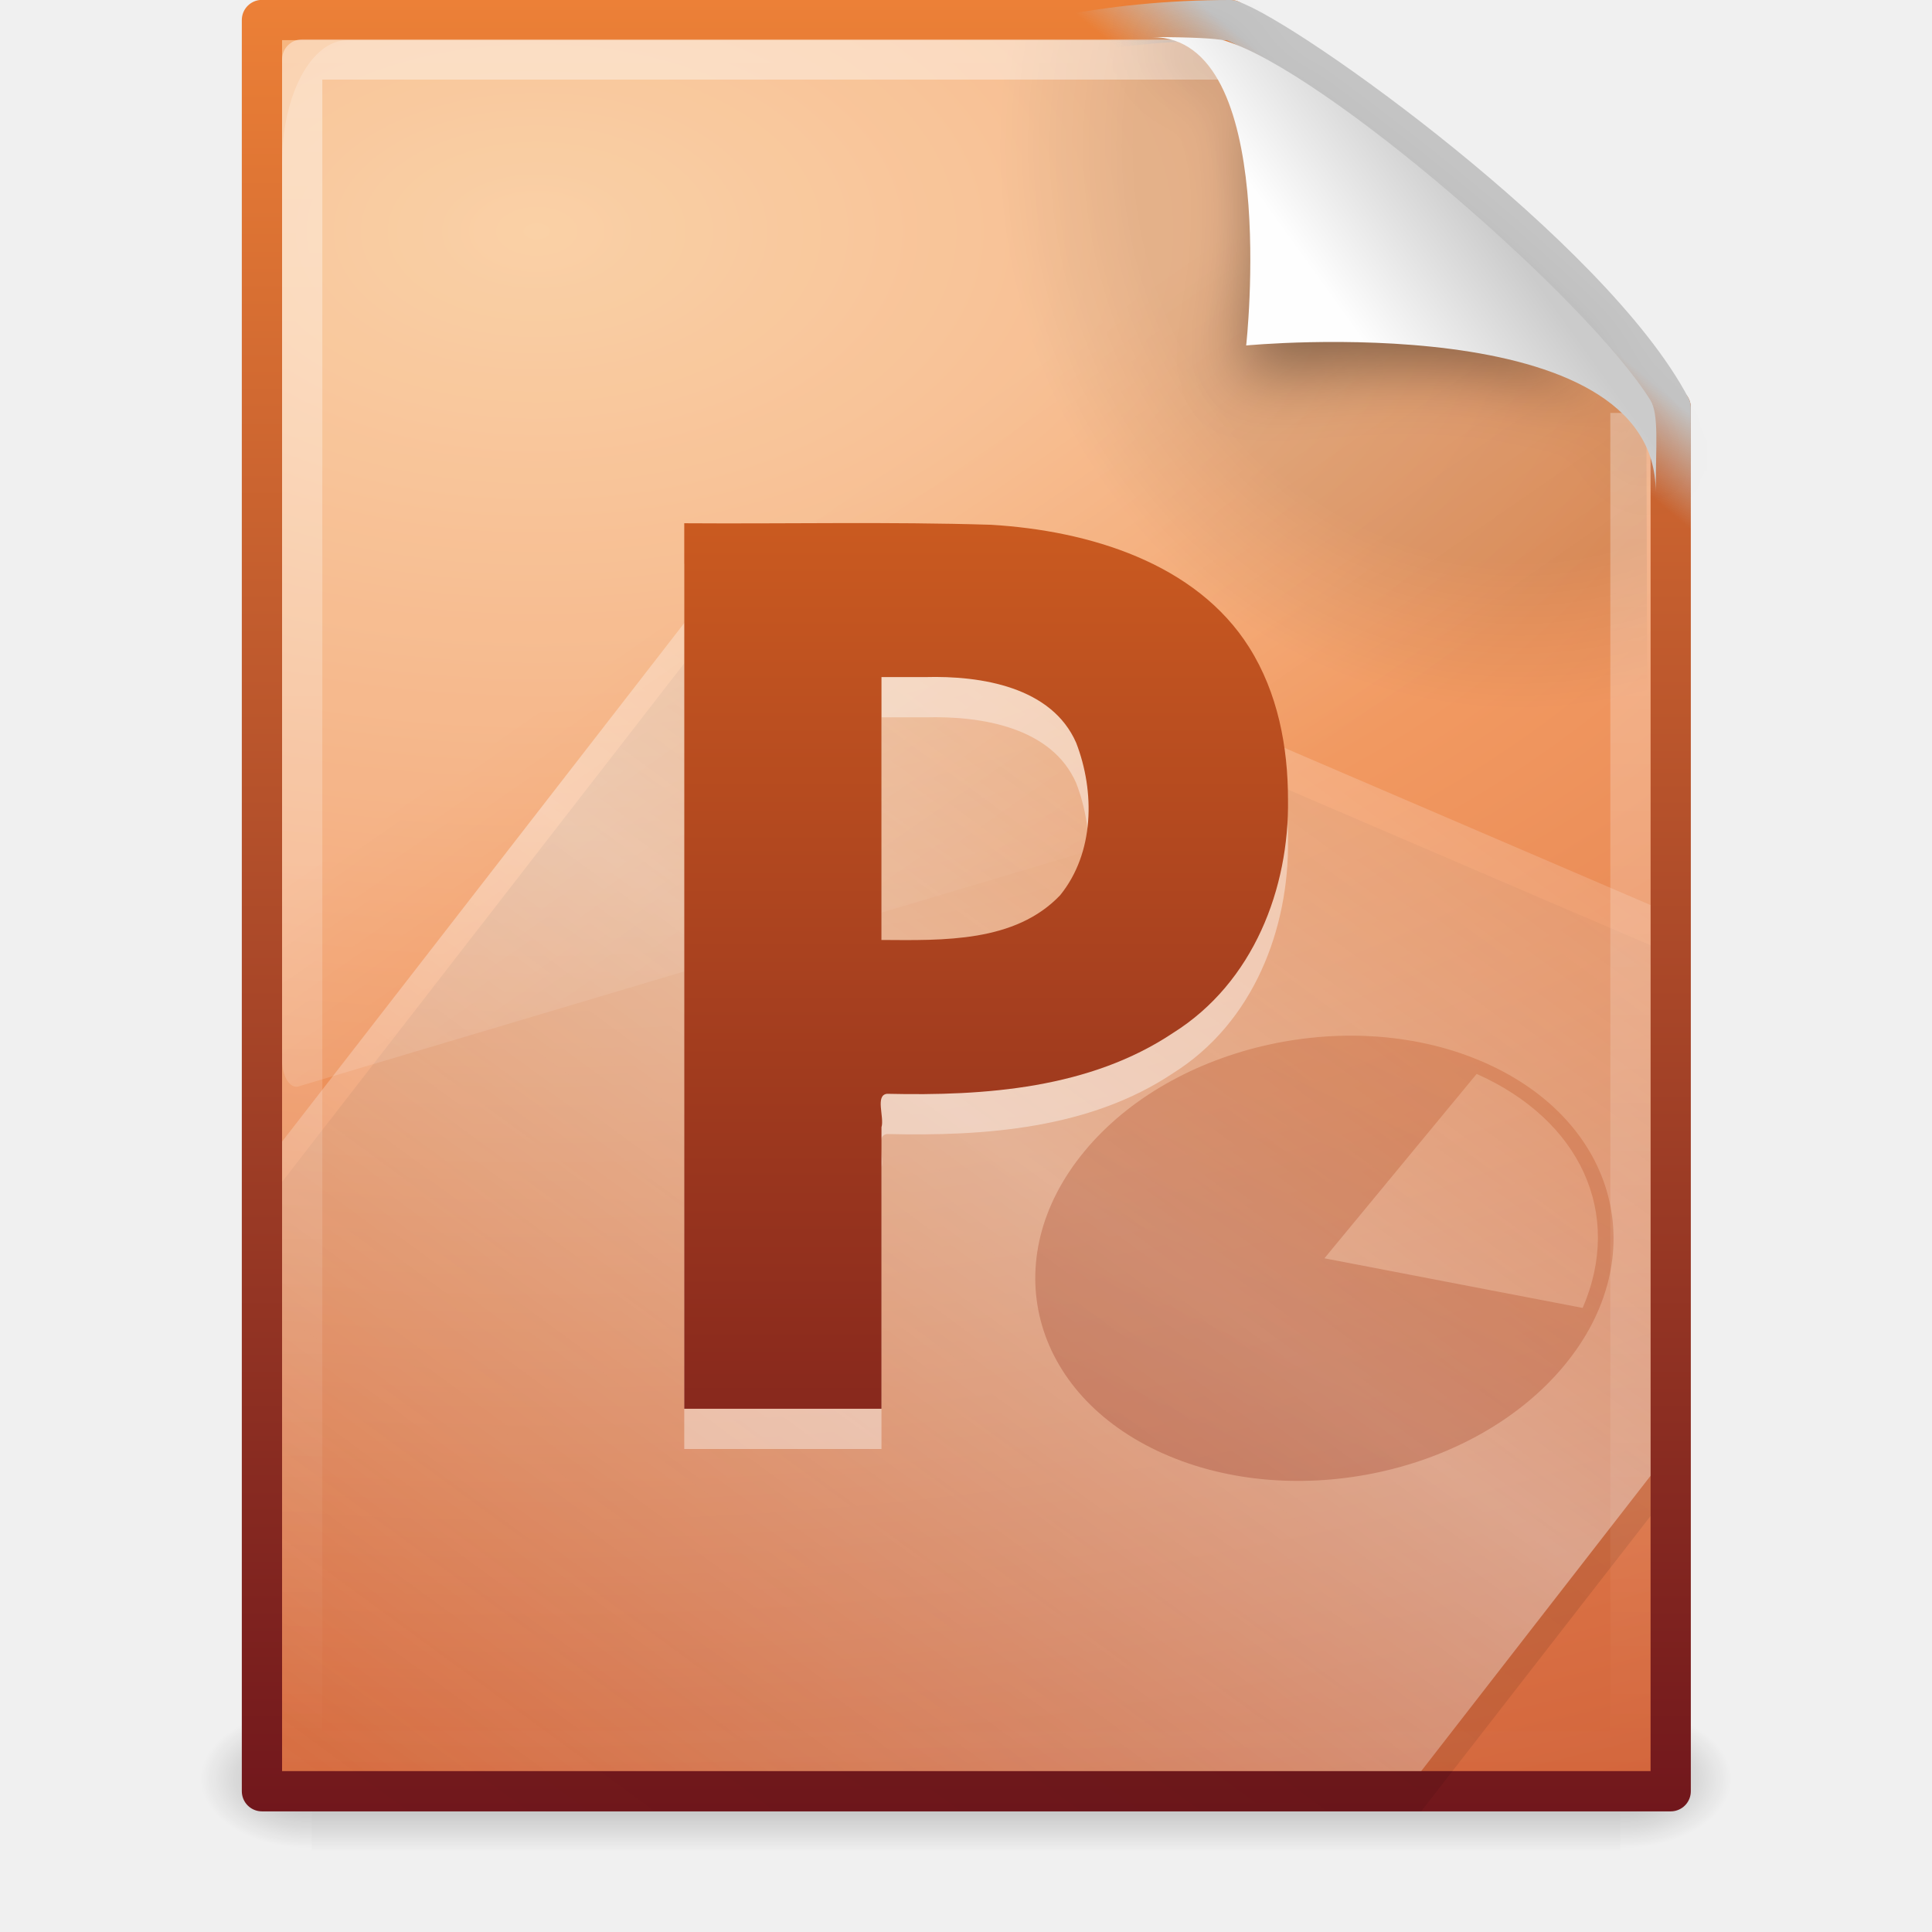
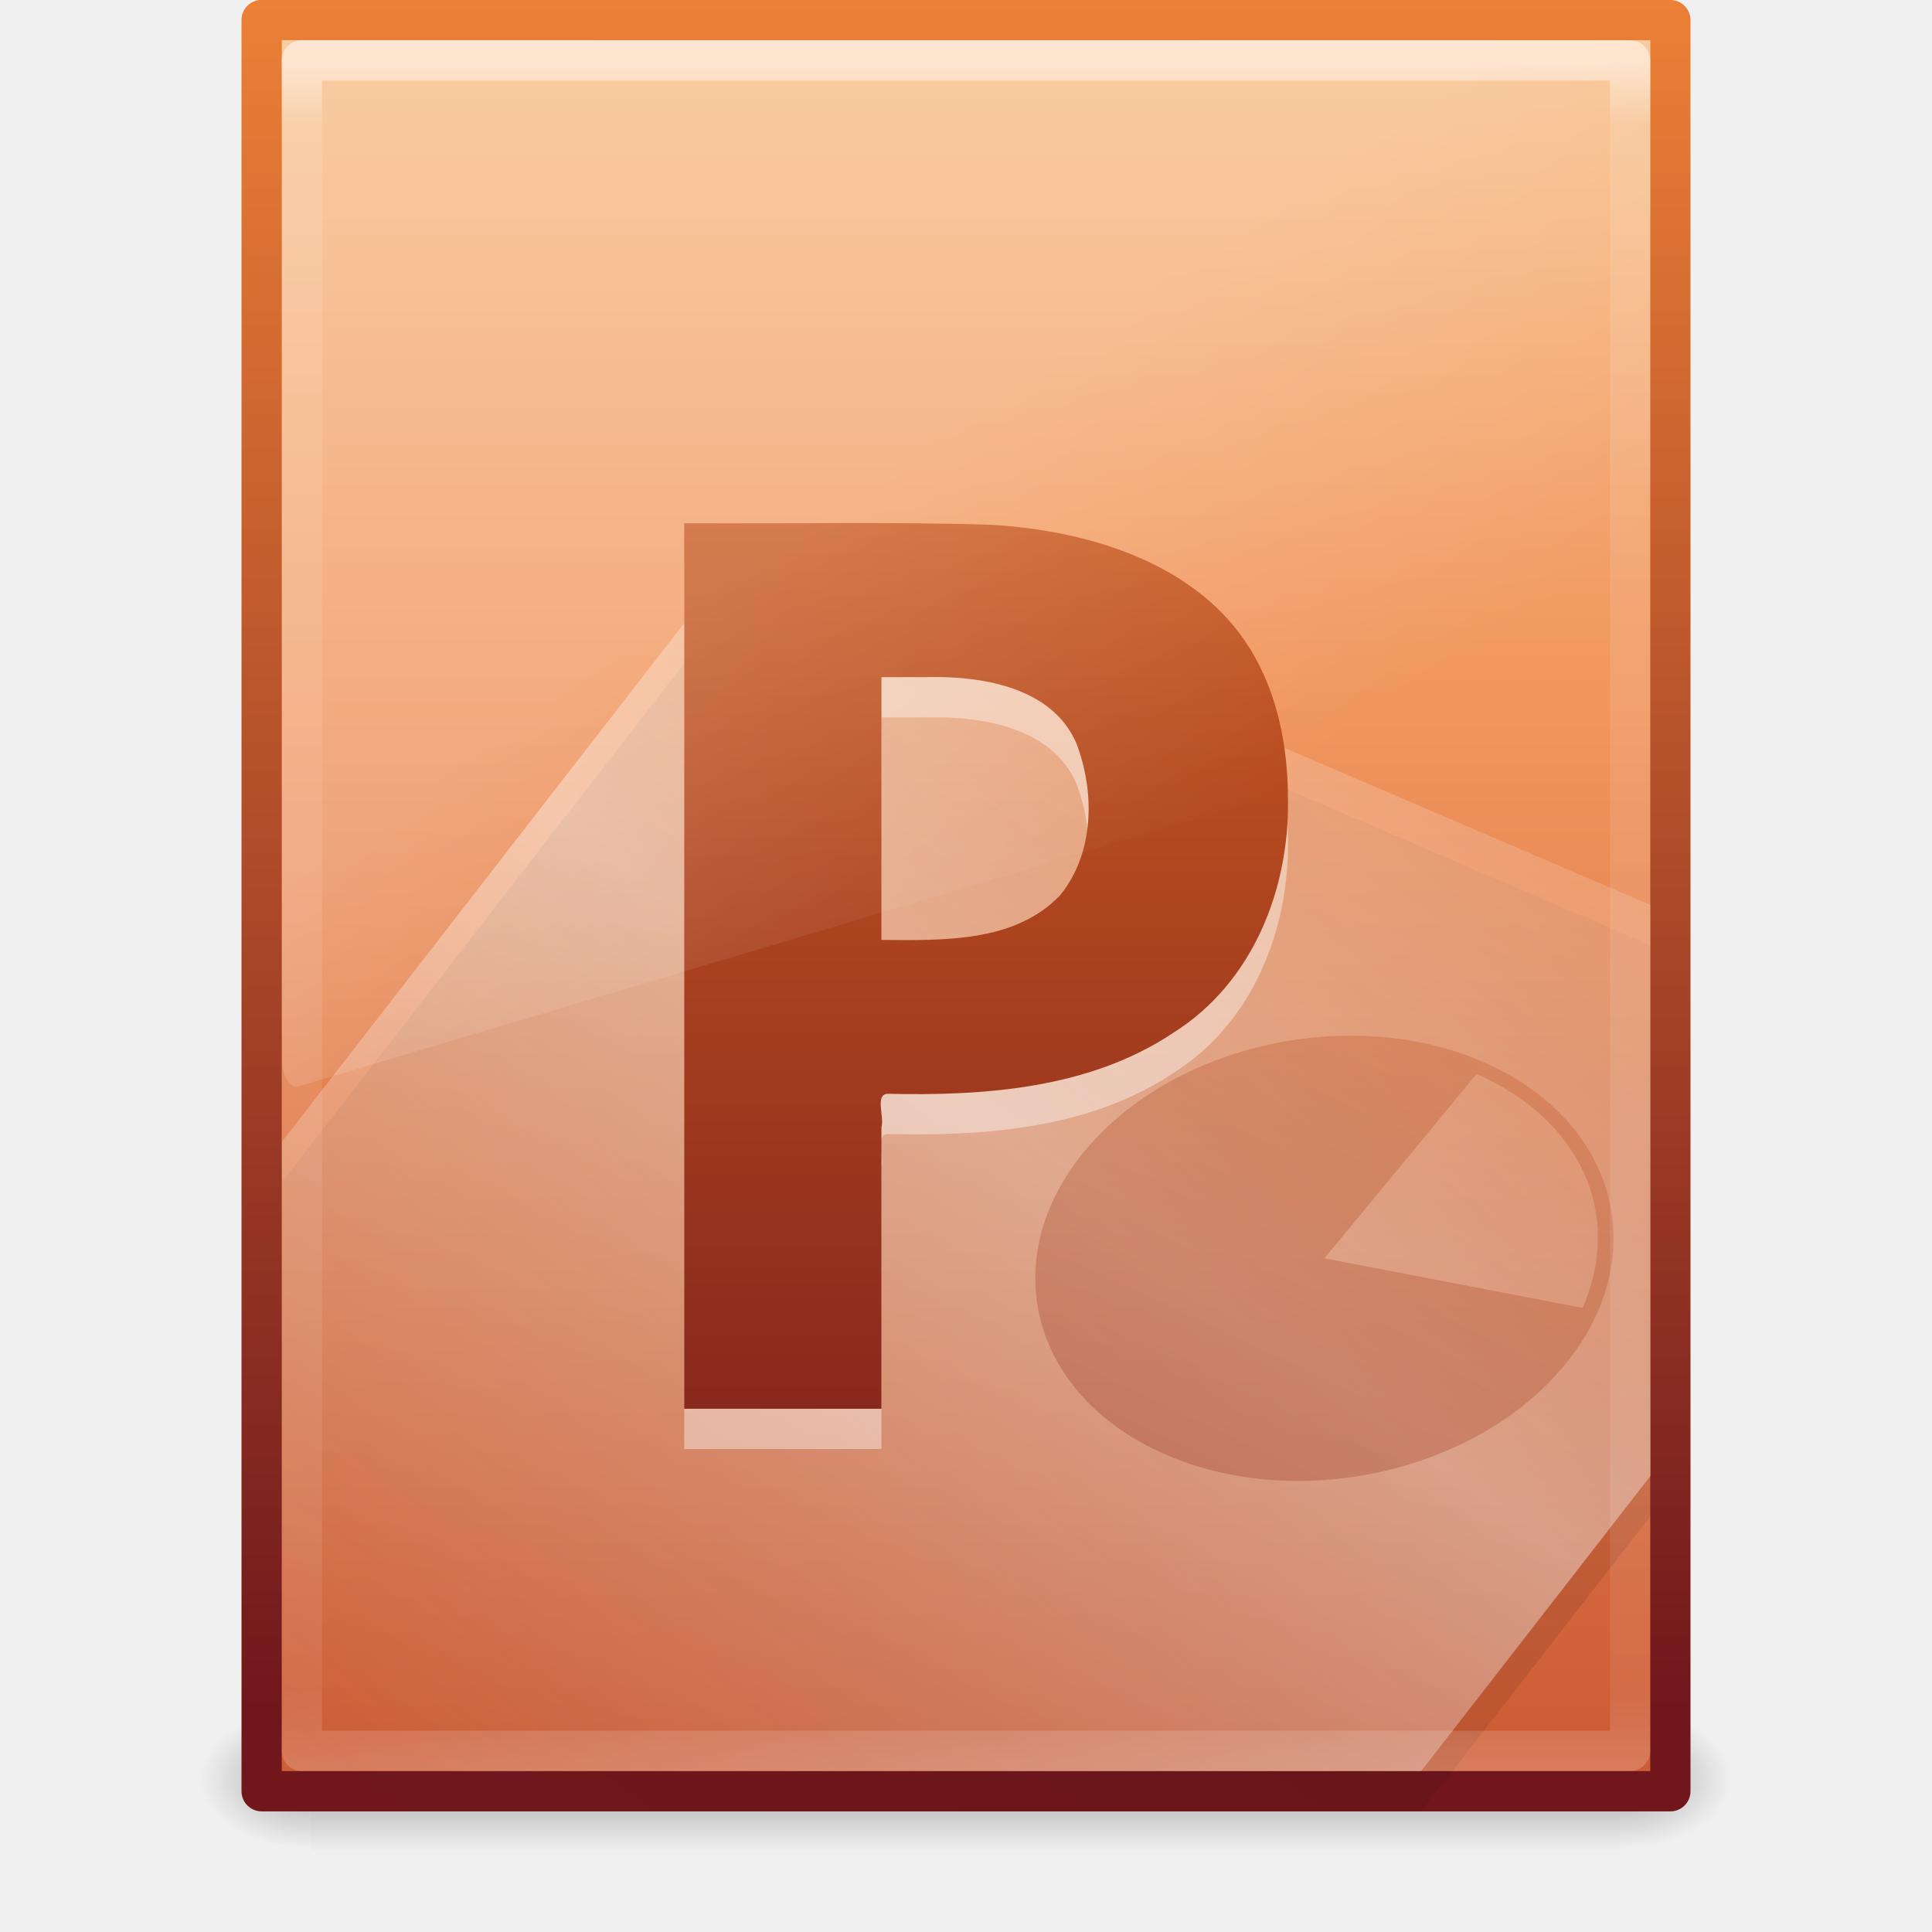
- <svg xmlns="http://www.w3.org/2000/svg" xmlns:xlink="http://www.w3.org/1999/xlink" version="1.0" width="48" height="48" id="svg6001">
-   <defs id="defs6003">
-     <linearGradient id="linearGradient5048-857-456">
-       <stop id="stop5539" style="stop-color:#000000;stop-opacity:0" offset="0" />
-       <stop id="stop5541" style="stop-color:#000000;stop-opacity:1" offset="0.5" />
-       <stop id="stop5543" style="stop-color:#000000;stop-opacity:0" offset="1" />
+ <svg xmlns="http://www.w3.org/2000/svg" xmlns:xlink="http://www.w3.org/1999/xlink" width="48px" height="48px" id="svg4112" version="1.1">
+   <defs id="defs4114">
+     <linearGradient xlink:href="#linearGradient3977" id="linearGradient3988" gradientUnits="userSpaceOnUse" gradientTransform="matrix(0.8918919,0,0,1.135135,2.5946,-4.743232)" x1="24" y1="5.564" x2="24" y2="43" />
+     <linearGradient id="linearGradient3977">
+       <stop offset="0" style="stop-color:#ffffff;stop-opacity:1;" id="stop3979" />
+       <stop id="stop3981" style="stop-color:#ffffff;stop-opacity:0.235;" offset="0.036" />
+       <stop offset="0.951" style="stop-color:#ffffff;stop-opacity:0.157;" id="stop3983" />
+       <stop offset="1" style="stop-color:#ffffff;stop-opacity:0.392;" id="stop3985" />
    </linearGradient>
-     <linearGradient x1="302.857" y1="366.648" x2="302.857" y2="609.505" id="linearGradient2497-590-46" xlink:href="#linearGradient5048-857-456" gradientUnits="userSpaceOnUse" gradientTransform="matrix(6.732488e-2,0,0,1.470022e-2,-0.333137,37.04015)" />
-     <linearGradient id="linearGradient5060-937-318">
-       <stop id="stop5547" style="stop-color:#000000;stop-opacity:1" offset="0" />
-       <stop id="stop5549" style="stop-color:#000000;stop-opacity:0" offset="1" />
+     <linearGradient xlink:href="#linearGradient5344-867" id="linearGradient3322" gradientUnits="userSpaceOnUse" gradientTransform="matrix(1,0,0,0.9561695,-9.9999999e-8,-1.914922)" x1="25.132" y1="0.985" x2="25.132" y2="47.013" />
+     <linearGradient xlink:href="#linearGradient2490-113-580" id="linearGradient3324" gradientUnits="userSpaceOnUse" gradientTransform="matrix(0.8074968,0,0,0.8948322,59.41023,-2.980553)" x1="-51.786" y1="50.786" x2="-51.786" y2="2.906" />
+     <radialGradient xlink:href="#linearGradient5060" id="radialGradient3327" gradientUnits="userSpaceOnUse" gradientTransform="matrix(0.02303995,0,0,0.01470022,26.36088,37.04018)" cx="605.714" cy="486.648" fx="605.714" fy="486.648" r="117.143" />
+     <linearGradient id="linearGradient5060">
+       <stop id="stop5062" style="stop-color:#000000;stop-opacity:1" offset="0" />
+       <stop id="stop5064" style="stop-color:#000000;stop-opacity:0" offset="1" />
    </linearGradient>
-     <radialGradient cx="605.714" cy="486.648" r="117.143" fx="605.714" fy="486.648" id="radialGradient2494-996-856" xlink:href="#linearGradient5060-937-318" gradientUnits="userSpaceOnUse" gradientTransform="matrix(-2.303994e-2,0,0,1.470022e-2,21.63111,37.04018)" />
-     <linearGradient id="linearGradient5060-380-451">
-       <stop id="stop5553" style="stop-color:#000000;stop-opacity:1" offset="0" />
-       <stop id="stop5555" style="stop-color:#000000;stop-opacity:0" offset="1" />
+     <radialGradient xlink:href="#linearGradient5060" id="radialGradient3330" gradientUnits="userSpaceOnUse" gradientTransform="matrix(-0.02303994,0,0,0.01470022,21.62311,37.04018)" cx="605.714" cy="486.648" fx="605.714" fy="486.648" r="117.143" />
+     <linearGradient id="linearGradient5048">
+       <stop id="stop5050" style="stop-color:#000000;stop-opacity:0" offset="0" />
+       <stop id="stop5056" style="stop-color:#000000;stop-opacity:1" offset="0.5" />
+       <stop id="stop5052" style="stop-color:#000000;stop-opacity:0" offset="1" />
    </linearGradient>
-     <radialGradient cx="605.714" cy="486.648" r="117.143" fx="605.714" fy="486.648" id="radialGradient2491-212-138" xlink:href="#linearGradient5060-380-451" gradientUnits="userSpaceOnUse" gradientTransform="matrix(2.303995e-2,0,0,1.470022e-2,26.36888,37.04018)" />
-     <linearGradient id="linearGradient2490-113-580">
-       <stop id="stop5567" style="stop-color:#71171c;stop-opacity:1" offset="0" />
-       <stop id="stop5569" style="stop-color:#ed8137;stop-opacity:1" offset="1" />
+     <linearGradient y2="609.505" x2="302.857" y1="366.648" x1="302.857" gradientTransform="matrix(0.06732488,0,0,0.01470022,-0.3411391,37.04015)" gradientUnits="userSpaceOnUse" id="linearGradient4110" xlink:href="#linearGradient5048" />
+     <linearGradient xlink:href="#linearGradient2490-113-373" id="linearGradient3059" gradientUnits="userSpaceOnUse" gradientTransform="matrix(0.4148526,0,0,0.3211964,2.294112,22.59668)" spreadMethod="reflect" x1="53.4" y1="70.079" x2="106.992" y2="-18.244" />
+     <linearGradient id="linearGradient2490-113-373">
+       <stop id="stop5625" style="stop-color:#71171c;stop-opacity:1" offset="0" />
+       <stop id="stop5627" style="stop-color:#ec7422;stop-opacity:1" offset="1" />
    </linearGradient>
-     <linearGradient x1="-51.786" y1="53.624" x2="-51.786" y2="2.906" id="linearGradient2488-177-10-595-425-950" xlink:href="#linearGradient2490-113-580" gradientUnits="userSpaceOnUse" gradientTransform="matrix(0.8074968,0,0,0.8948322,59.41823,-2.980554)" />
+     <linearGradient xlink:href="#linearGradient2490-113-373" id="linearGradient3062" gradientUnits="userSpaceOnUse" gradientTransform="matrix(1.060856,0,0,1.009966,3.377389,-4.6084465e-7)" x1="24.239" y1="42.236" x2="24.239" y2="1.598" />
+     <linearGradient xlink:href="#linearGradient8265-821-176-38-919-66-249-48-321" id="linearGradient3076" gradientUnits="userSpaceOnUse" gradientTransform="matrix(0.740136,0,0,1.39344,6.244736,-7.317094)" x1="16.626" y1="15.298" x2="20.055" y2="24.628" />
+     <linearGradient id="linearGradient8265-821-176-38-919-66-249-48-321">
+       <stop id="stop5601" style="stop-color:#ffffff;stop-opacity:1" offset="0" />
+       <stop id="stop5603" style="stop-color:#ffffff;stop-opacity:0" offset="1" />
+     </linearGradient>
+     <linearGradient xlink:href="#linearGradient5293-366-550" id="linearGradient3082" gradientUnits="userSpaceOnUse" gradientTransform="matrix(1.187166,0,0,0.9191539,-63.45993,3.920298)" spreadMethod="reflect" x1="75.854" y1="28" x2="91" y2="12" />
+     <linearGradient id="linearGradient5293-366-550">
+       <stop id="stop5579" style="stop-color:#ffffff;stop-opacity:1" offset="0" />
+       <stop id="stop5581" style="stop-color:#ffffff;stop-opacity:0" offset="1" />
+     </linearGradient>
+     <linearGradient xlink:href="#linearGradient4000-159-371" id="linearGradient3085" gradientUnits="userSpaceOnUse" gradientTransform="matrix(1.187166,0,0,0.9191539,-63.58894,5.031409)" spreadMethod="reflect" x1="75.854" y1="28" x2="91" y2="12" />
+     <linearGradient id="linearGradient4000-159-371">
+       <stop id="stop5573" style="stop-color:#000000;stop-opacity:1" offset="0" />
+       <stop id="stop5575" style="stop-color:#000000;stop-opacity:0" offset="1" />
+     </linearGradient>
    <linearGradient id="linearGradient5344-867">
      <stop id="stop5559" style="stop-color:#f9c590;stop-opacity:1" offset="0" />
      <stop id="stop5561" style="stop-color:#f19860;stop-opacity:1" offset="0.397" />
      <stop id="stop5563" style="stop-color:#ce5d36;stop-opacity:1" offset="1" />
    </linearGradient>
-     <radialGradient cx="14.239" cy="11.49" r="18" fx="14.239" fy="11.49" id="radialGradient2486-174-788-856-123-20" xlink:href="#linearGradient5344-867" gradientUnits="userSpaceOnUse" gradientTransform="matrix(0,2.545732,-4.243588,0,62.07724,-30.49213)" />
-     <linearGradient id="linearGradient4000-159-371">
-       <stop id="stop5573" style="stop-color:#000000;stop-opacity:1" offset="0" />
-       <stop id="stop5575" style="stop-color:#000000;stop-opacity:0" offset="1" />
+     <linearGradient id="linearGradient2490-113-580">
+       <stop id="stop5567" style="stop-color:#71171c;stop-opacity:1" offset="0" />
+       <stop id="stop5569" style="stop-color:#ed8137;stop-opacity:1" offset="1" />
    </linearGradient>
-     <linearGradient x1="75.854" y1="28" x2="91" y2="12" id="linearGradient5973" xlink:href="#linearGradient4000-159-371" gradientUnits="userSpaceOnUse" gradientTransform="matrix(1.187166,0,0,0.9191539,-63.58894,5.031409)" spreadMethod="reflect" />
-     <linearGradient id="linearGradient5293-366-550">
-       <stop id="stop5579" style="stop-color:#ffffff;stop-opacity:1" offset="0" />
-       <stop id="stop5581" style="stop-color:#ffffff;stop-opacity:0" offset="1" />
-     </linearGradient>
-     <linearGradient x1="75.854" y1="28" x2="91" y2="12" id="linearGradient5970" xlink:href="#linearGradient5293-366-550" gradientUnits="userSpaceOnUse" gradientTransform="matrix(1.187166,0,0,0.9191539,-63.45993,3.920298)" spreadMethod="reflect" />
-     <radialGradient cx="102" cy="112.305" r="139.559" id="XMLID_8_-442-238" gradientUnits="userSpaceOnUse">
-       <stop id="stop5591" style="stop-color:#000000;stop-opacity:1" offset="0" />
-       <stop id="stop5593" style="stop-color:#000000;stop-opacity:1" offset="0.189" />
-       <stop id="stop5595" style="stop-color:#000000;stop-opacity:0" offset="0.257" />
-       <stop id="stop5597" style="stop-color:#000000;stop-opacity:0" offset="1" />
-     </radialGradient>
-     <radialGradient cx="102" cy="112.305" r="139.559" id="radialGradient2479-469-408" xlink:href="#XMLID_8_-442-238" gradientUnits="userSpaceOnUse" gradientTransform="matrix(0.3617022,0,0,-0.3907784,0.859065,47.517)" />
-     <linearGradient id="linearGradient8265-821-176-38-919-66-249-48-321">
-       <stop id="stop5601" style="stop-color:#ffffff;stop-opacity:1" offset="0" />
-       <stop id="stop5603" style="stop-color:#ffffff;stop-opacity:0" offset="1" />
-     </linearGradient>
-     <linearGradient x1="16.626" y1="15.298" x2="20.055" y2="24.628" id="linearGradient2476-486-977" xlink:href="#linearGradient8265-821-176-38-919-66-249-48-321" gradientUnits="userSpaceOnUse" gradientTransform="matrix(0.740136,0,0,1.39344,6.244736,-7.317093)" />
-     <linearGradient id="linearGradient3211-221-812">
-       <stop id="stop5607" style="stop-color:#ffffff;stop-opacity:1" offset="0" />
-       <stop id="stop5609" style="stop-color:#ffffff;stop-opacity:0" offset="1" />
-     </linearGradient>
-     <linearGradient x1="24" y1="2" x2="24" y2="46.017" id="linearGradient2473-829-496" xlink:href="#linearGradient3211-221-812" gradientUnits="userSpaceOnUse" gradientTransform="matrix(1,0,0,0.9777778,8.002e-3,-0.9666696)" />
-     <linearGradient id="linearGradient4267-670-723">
-       <stop id="stop5613" style="stop-color:#c4c4c4;stop-opacity:1" offset="0" />
-       <stop id="stop5615" style="stop-color:#c4c4c4;stop-opacity:0" offset="1" />
-     </linearGradient>
-     <linearGradient x1="35.517" y1="4.858" x2="34.103" y2="6.544" id="linearGradient2470-365-758" xlink:href="#linearGradient4267-670-723" gradientUnits="userSpaceOnUse" gradientTransform="translate(8.002e-3,0)" />
-     <filter x="-0.148" y="-0.164" width="1.297" height="1.329" color-interpolation-filters="sRGB" id="filter3212">
-       <feGaussianBlur stdDeviation="0.774" id="feGaussianBlur3214" />
-     </filter>
-     <linearGradient id="linearGradient8589-929-862">
-       <stop id="stop5619" style="stop-color:#fefefe;stop-opacity:1" offset="0" />
-       <stop id="stop5621" style="stop-color:#cbcbcb;stop-opacity:1" offset="1" />
-     </linearGradient>
-     <linearGradient x1="32.892" y1="8.059" x2="36.358" y2="5.457" id="linearGradient2466-897-833" xlink:href="#linearGradient8589-929-862" gradientUnits="userSpaceOnUse" gradientTransform="matrix(0.9976985,0,0,1.040687,0.171805,-1.105794)" />
-     <linearGradient x1="24.239" y1="42.236" x2="24.239" y2="1.598" id="linearGradient2502-750-245-467-805-672" xlink:href="#linearGradient2490-113-373" gradientUnits="userSpaceOnUse" gradientTransform="matrix(1.060856,0,0,1.009966,3.377389,0)" />
-     <linearGradient id="linearGradient2490-113-373">
-       <stop id="stop5625" style="stop-color:#71171c;stop-opacity:1" offset="0" />
-       <stop id="stop5627" style="stop-color:#ec7422;stop-opacity:1" offset="1" />
-     </linearGradient>
-     <linearGradient x1="53.4" y1="70.079" x2="106.992" y2="-18.244" id="linearGradient5999" xlink:href="#linearGradient2490-113-373" gradientUnits="userSpaceOnUse" gradientTransform="matrix(0.4148526,0,0,0.3211964,2.294112,22.59668)" spreadMethod="reflect" />
  </defs>
  <g id="layer1">
-     <rect width="32.508" height="3.57" x="7.746" y="42.43" id="rect3869" style="opacity:0.3;fill:url(#linearGradient2497-590-46);fill-opacity:1;fill-rule:nonzero;stroke:none;stroke-width:1;marker:none;visibility:visible;display:inline;overflow:visible" />
-     <path d="M 7.746,42.43 C 7.746,42.43 7.746,46 7.746,46 C 6.559,46.007 4.877,45.2 4.877,44.215 C 4.877,43.229 6.202,42.43 7.746,42.43 L 7.746,42.43 z" id="path3871" style="opacity:0.3;fill:url(#radialGradient2494-996-856);fill-opacity:1;fill-rule:nonzero;stroke:none;stroke-width:1;marker:none;visibility:visible;display:inline;overflow:visible" />
-     <path d="M 40.254,42.43 C 40.254,42.43 40.254,46 40.254,46 C 41.441,46.007 43.123,45.2 43.123,44.215 C 43.123,43.229 41.798,42.43 40.254,42.43 z" id="path3873" style="opacity:0.3;fill:url(#radialGradient2491-212-138);fill-opacity:1;fill-rule:nonzero;stroke:none;stroke-width:1;marker:none;visibility:visible;display:inline;overflow:visible" />
-     <path d="M 6.508,0.497 C 14.528,0.497 22.549,0.497 30.569,0.497 C 31.094,2.457 36.702,7.349 41.508,10.124 C 41.508,21.583 41.508,33.043 41.508,44.503 C 29.841,44.503 18.175,44.503 6.508,44.503 C 6.508,29.834 6.508,15.166 6.508,0.497 L 6.508,0.497 z" id="path3875" style="fill:url(#radialGradient2486-174-788-856-123-20);fill-opacity:1;stroke:url(#linearGradient2488-177-10-595-425-950);stroke-width:1;stroke-linecap:butt;stroke-linejoin:round;stroke-miterlimit:4;stroke-dasharray:none;stroke-dashoffset:0;stroke-opacity:1;display:inline" />
-     <path d="M 18.921,14.003 C 14.949,19.121 10.98,24.245 7.008,29.363 C 7.008,34.574 7.008,39.792 7.008,45.003 C 16.442,45.003 25.875,45.003 35.309,45.003 C 37.919,41.639 38.321,41.127 41.008,37.665 C 41.008,32.939 41.008,28.231 41.008,23.486 C 33.213,20.138 23.983,16.177 18.921,14.003 z" id="path3743" style="opacity:0.1;fill:url(#linearGradient5973);fill-opacity:1;fill-rule:nonzero;stroke:none;stroke-width:0.912;stroke-linecap:butt;stroke-linejoin:miter;marker:none;marker-start:none;marker-mid:none;marker-end:none;stroke-miterlimit:4;stroke-dasharray:none;stroke-dashoffset:0;stroke-opacity:1;visibility:visible;display:inline;overflow:visible;enable-background:accumulate" />
-     <path d="M 18.921,13.003 C 14.949,18.121 10.98,23.245 7.008,28.363 C 7.008,33.574 7.008,38.792 7.008,44.003 C 16.442,44.003 25.875,44.003 35.309,44.003 C 37.919,40.639 38.321,40.127 41.008,36.665 C 41.008,31.939 41.008,27.231 41.008,22.486 C 33.213,19.138 23.983,15.177 18.921,13.003 z" id="path3697" style="opacity:0.4;fill:url(#linearGradient5970);fill-opacity:1;fill-rule:nonzero;stroke:none;stroke-width:0.912;stroke-linecap:butt;stroke-linejoin:miter;marker:none;marker-start:none;marker-mid:none;marker-end:none;stroke-miterlimit:4;stroke-dasharray:none;stroke-dashoffset:0;stroke-opacity:1;visibility:visible;display:inline;overflow:visible;enable-background:accumulate" />
-     <path d="M 7.37,44 C 7.17,44 7.008,43.825 7.008,43.609 L 7.008,1.405 C 7.008,1.189 7.17,1.014 7.37,1.014 C 14.853,1.122 23.145,0.853 30.619,1.041 L 40.902,9.907 L 41.008,43.609 C 41.008,43.825 40.846,44 40.646,44 L 7.37,44 z" id="path3877" style="opacity:0.1;fill:url(#radialGradient2479-469-408);fill-opacity:1" />
-     <path d="M 8.627,1 C 7.733,1 7.008,2.364 7.008,4.048 L 7.008,26.343 C 7.01,26.531 7.054,26.708 7.128,26.832 C 7.203,26.956 7.302,27.016 7.401,26.996 L 40.707,17.068 C 40.879,17.017 41.006,16.741 41.008,16.415 L 41.008,10.415 C 41.008,10.415 30.174,1 30.174,1 L 8.627,1 z" id="path3879" style="opacity:0.2;fill:url(#linearGradient2476-486-977);fill-opacity:1;fill-rule:evenodd;stroke:none;stroke-width:1.002;stroke-linecap:round;stroke-linejoin:round;stroke-miterlimit:4;stroke-dasharray:none;stroke-dashoffset:0;stroke-opacity:1" />
-     <path d="M 40.508,10.259 C 40.508,21.208 40.508,32.573 40.508,43.522 C 29.508,43.522 18.508,43.522 7.508,43.522 C 7.508,29.507 7.508,15.493 7.508,1.478 C 15.07,1.478 22.812,1.478 30.374,1.478" id="path3881" style="opacity:0.4;fill:none;stroke:url(#linearGradient2473-829-496);stroke-width:1;stroke-linecap:butt;stroke-linejoin:round;stroke-miterlimit:4;stroke-dasharray:none;stroke-dashoffset:0;stroke-opacity:1;display:inline" />
-     <path d="M 30.569,0.5 C 31.976,0.975 39.534,6.379 41.508,10.124 C 41.508,21.583 41.508,10.949 41.508,22.409 C 1.062,38.138 6.272,0.5 30.569,0.5 z" id="path3883" style="fill:none;stroke:url(#linearGradient2470-365-758);stroke-width:1;stroke-linecap:butt;stroke-linejoin:round;stroke-miterlimit:4;stroke-dasharray:none;stroke-dashoffset:0;stroke-opacity:1;display:inline" />
-     <path d="M 28.625,0.921 C 32.908,0.921 30.779,9.404 30.779,9.404 C 30.779,9.404 41.136,7.602 41.136,12.223 C 41.136,9.613 29.834,1.495 28.625,0.921 L 28.625,0.921 z" id="path3885" style="opacity:0.4;fill:#000000;fill-opacity:1;fill-rule:evenodd;stroke:none;display:inline;filter:url(#filter3212)" />
-     <path d="M 28.625,0.921 C 31.812,0.921 30.961,8.583 30.961,8.583 C 30.961,8.583 41.136,7.602 41.136,12.223 C 41.136,11.097 41.222,10.291 41.002,9.94 C 39.424,7.415 32.889,1.751 30.427,1.009 C 30.243,0.953 29.552,0.921 28.625,0.921 z" id="path3887" style="fill:url(#linearGradient2466-897-833);fill-opacity:1;fill-rule:evenodd;stroke:none;display:inline" />
-     <path d="M 21.9,24.353 C 23.436,24.363 25.217,24.418 26.338,23.243 C 27.195,22.187 27.205,20.664 26.737,19.454 C 26.131,18.071 24.39,17.783 22.985,17.822 C 22.623,17.822 22.262,17.822 21.9,17.822 C 21.9,19.999 21.9,22.176 21.9,24.353 z M 32,20.862 C 32.032,23.067 31.145,25.408 29.146,26.662 C 27.081,28.042 24.484,28.232 22.04,28.175 C 21.735,28.207 21.977,28.759 21.9,29.006 C 21.9,31.338 21.9,33.669 21.9,36 C 20.267,36 18.633,36 17,36 C 17,28.667 17,21.333 17,14 C 19.541,14.018 22.083,13.959 24.622,14.038 C 27.055,14.182 29.718,14.989 31.037,17.086 C 31.748,18.216 32,19.559 32,20.862 L 32,20.862 z" id="text4083" style="font-size:31.585px;font-style:normal;font-variant:normal;font-weight:bold;font-stretch:normal;opacity:0.4;fill:#ffffff;fill-opacity:1;stroke:none;stroke-width:1px;stroke-linecap:butt;stroke-linejoin:miter;stroke-opacity:1;font-family:Droid Sans;-inkscape-font-specification:Droid Sans Bold" />
-     <path d="M 21.9,23.353 C 23.436,23.363 25.217,23.418 26.338,22.243 C 27.195,21.187 27.205,19.664 26.737,18.454 C 26.131,17.071 24.39,16.783 22.985,16.822 C 22.623,16.822 22.262,16.822 21.9,16.822 C 21.9,18.999 21.9,21.176 21.9,23.353 z M 32,19.862 C 32.032,22.067 31.145,24.408 29.146,25.662 C 27.081,27.042 24.484,27.232 22.04,27.175 C 21.735,27.207 21.977,27.759 21.9,28.006 C 21.9,30.338 21.9,32.669 21.9,35 C 20.267,35 18.633,35 17,35 C 17,27.667 17,20.333 17,13 C 19.541,13.018 22.083,12.959 24.622,13.038 C 27.055,13.182 29.718,13.989 31.037,16.086 C 31.748,17.216 32,18.559 32,19.862 L 32,19.862 z" id="text3893" style="font-size:31.585px;font-style:normal;font-variant:normal;font-weight:bold;font-stretch:normal;fill:url(#linearGradient2502-750-245-467-805-672);fill-opacity:1;stroke:none;stroke-width:1px;stroke-linecap:butt;stroke-linejoin:miter;stroke-opacity:1;font-family:Droid Sans;-inkscape-font-specification:Droid Sans Bold" />
-     <path d="M 26.941,28.606 C 24.73,31.284 25.608,34.647 28.9,36.113 C 32.193,37.579 36.658,36.596 38.869,33.918 C 41.079,31.24 40.201,27.877 36.909,26.411 C 33.617,24.945 29.151,25.929 26.941,28.606 z M 32.905,31.262 L 36.687,26.681 C 39.278,27.835 40.331,30.161 39.321,32.495 L 32.905,31.262 z" id="path5975" style="opacity:0.3;fill:url(#linearGradient5999);fill-opacity:1;fill-rule:nonzero;stroke:none;stroke-width:0.912;stroke-linecap:butt;stroke-linejoin:miter;marker:none;marker-start:none;marker-mid:none;marker-end:none;stroke-miterlimit:4;stroke-dasharray:none;stroke-dashoffset:0;stroke-opacity:1;visibility:visible;display:inline;overflow:visible;enable-background:accumulate" />
+     <rect style="opacity:0.3;fill:url(#linearGradient4110);fill-opacity:1;fill-rule:nonzero;stroke:none;stroke-width:1;marker:none;visibility:visible;display:inline;overflow:visible" id="rect2879" y="42.43" x="7.738" height="3.57" width="32.508" />
+     <path style="opacity:0.3;fill:url(#radialGradient3330);fill-opacity:1;fill-rule:nonzero;stroke:none;stroke-width:1;marker:none;visibility:visible;display:inline;overflow:visible" id="path2881" d="m 7.738,42.43 c 0,0 0,3.57 0,3.57 -1.187,0.007 -2.868,-0.8 -2.868,-1.785 0,-0.985 1.324,-1.785 2.868,-1.785 z" />
+     <path style="opacity:0.3;fill:url(#radialGradient3327);fill-opacity:1;fill-rule:nonzero;stroke:none;stroke-width:1;marker:none;visibility:visible;display:inline;overflow:visible" id="path2883" d="m 40.246,42.43 c 0,0 0,3.57 0,3.57 1.187,0.007 2.868,-0.8 2.868,-1.785 0,-0.985 -1.324,-1.785 -2.868,-1.785 z" />
+     <path style="fill:url(#linearGradient3322);fill-opacity:1.0;stroke:url(#linearGradient3324);stroke-width:1;stroke-linecap:butt;stroke-linejoin:round;stroke-miterlimit:4;stroke-opacity:1;stroke-dasharray:none;stroke-dashoffset:0;display:inline" id="path4160" d="M 6.5,0.497 C 14.52,0.497 41.5,0.5 41.5,0.5 l 4.2e-5,44.003 c 0,0 -23.333,0 -35,0 0,-14.669 0,-29.337 0,-44.006 z" />
+     <path style="opacity:0.1;fill:url(#linearGradient3085);fill-opacity:1;fill-rule:nonzero;stroke:none;stroke-width:0.912;marker:none;visibility:visible;display:inline;overflow:visible;enable-background:accumulate" id="path3743" d="m 18.921,14.003 c -3.972,5.118 -7.941,10.242 -11.913,15.36 0,5.211 0,10.429 0,15.64 9.434,0 18.867,0 28.301,0 2.61,-3.363 3.012,-3.876 5.699,-7.338 0,-4.726 0,-9.433 0,-14.179 -7.795,-3.348 -17.025,-7.309 -22.087,-9.483 z" />
+     <path style="opacity:0.4;fill:url(#linearGradient3082);fill-opacity:1;fill-rule:nonzero;stroke:none;stroke-width:0.912;marker:none;visibility:visible;display:inline;overflow:visible;enable-background:accumulate" id="path3697" d="m 18.921,13.003 c -3.972,5.118 -7.941,10.242 -11.913,15.36 0,5.211 0,10.429 0,15.64 9.434,0 18.867,0 28.301,0 2.61,-3.363 3.012,-3.876 5.699,-7.338 0,-4.726 0,-9.433 0,-14.179 -7.795,-3.348 -17.025,-7.309 -22.087,-9.483 z" />
+     <path style="font-size:31.585px;font-style:normal;font-variant:normal;font-weight:bold;font-stretch:normal;opacity:0.4;fill:#ffffff;fill-opacity:1;stroke:none;font-family:Droid Sans;-inkscape-font-specification:Droid Sans Bold" id="text4083" d="m 21.9,24.353 c 1.536,0.01 3.318,0.065 4.438,-1.11 0.858,-1.056 0.867,-2.579 0.399,-3.789 -0.606,-1.382 -2.347,-1.67 -3.752,-1.631 -0.362,0 -0.723,0 -1.085,1e-6 0,2.177 0,4.354 0,6.531 z m 10.1,-3.491 c 0.032,2.206 -0.855,4.546 -2.854,5.8 -2.065,1.379 -4.662,1.57 -7.107,1.513 -0.304,0.032 -0.062,0.584 -0.14,0.831 0,2.331 0,4.662 0,6.994 -1.633,0 -3.267,0 -4.9,0 0,-7.333 0,-14.667 0,-22 2.541,0.018 5.083,-0.041 7.622,0.038 2.433,0.143 5.096,0.951 6.415,3.047 0.71,1.131 0.963,2.473 0.963,3.776 l 2e-6,-1e-6 z" />
+     <path style="font-size:31.585px;font-style:normal;font-variant:normal;font-weight:bold;font-stretch:normal;fill:url(#linearGradient3062);fill-opacity:1;stroke:none;font-family:Droid Sans;-inkscape-font-specification:Droid Sans Bold" id="text3893" d="m 21.9,23.353 c 1.536,0.01 3.318,0.065 4.438,-1.11 0.858,-1.056 0.867,-2.579 0.399,-3.789 -0.606,-1.382 -2.347,-1.67 -3.752,-1.631 -0.362,0 -0.723,0 -1.085,0 0,2.177 0,4.354 0,6.531 z m 10.1,-3.491 c 0.032,2.206 -0.855,4.546 -2.854,5.8 -2.065,1.379 -4.662,1.57 -7.107,1.513 -0.304,0.032 -0.062,0.584 -0.14,0.831 0,2.331 0,4.662 0,6.994 -1.633,0 -3.267,0 -4.9,0 0,-7.333 0,-14.667 0,-22 2.541,0.018 5.083,-0.041 7.622,0.038 2.433,0.143 5.096,0.951 6.415,3.047 0.71,1.131 0.963,2.473 0.963,3.776 l 2e-6,-10e-7 z" />
+     <path style="opacity:0.3;fill:url(#linearGradient3059);fill-opacity:1;fill-rule:nonzero;stroke:none;stroke-width:0.912;marker:none;visibility:visible;display:inline;overflow:visible;enable-background:accumulate" id="path5975" d="m 26.941,28.606 c -2.21,2.678 -1.332,6.041 1.96,7.507 3.292,1.466 7.758,0.483 9.968,-2.195 2.21,-2.678 1.332,-6.041 -1.96,-7.507 -3.292,-1.466 -7.758,-0.483 -9.968,2.195 z m 5.964,2.656 3.782,-4.581 c 2.591,1.154 3.644,3.48 2.634,5.814 l -6.416,-1.233 z" />
+     <path style="fill:none;stroke:url(#linearGradient3988);stroke-width:1;stroke-linecap:round;stroke-linejoin:round;stroke-miterlimit:4;stroke-opacity:1;stroke-dasharray:none;stroke-dashoffset:0;opacity:0.5" d="m 40.5,43.5 -33,0 0,-42 33,0 z" id="rect6741-1" />
+     <path style="opacity:0.2;fill:url(#linearGradient3076);fill-opacity:1;fill-rule:evenodd;stroke:none" id="path3879" d="m 7.008,1 0,25.343 c 0.002,0.188 0.046,0.365 0.12,0.489 0.075,0.124 0.174,0.184 0.273,0.164 l 33.306,-9.928 c 0.171,-0.051 0.298,-0.327 0.301,-0.653 l 0,-15.415 z" />
  </g>
</svg>
